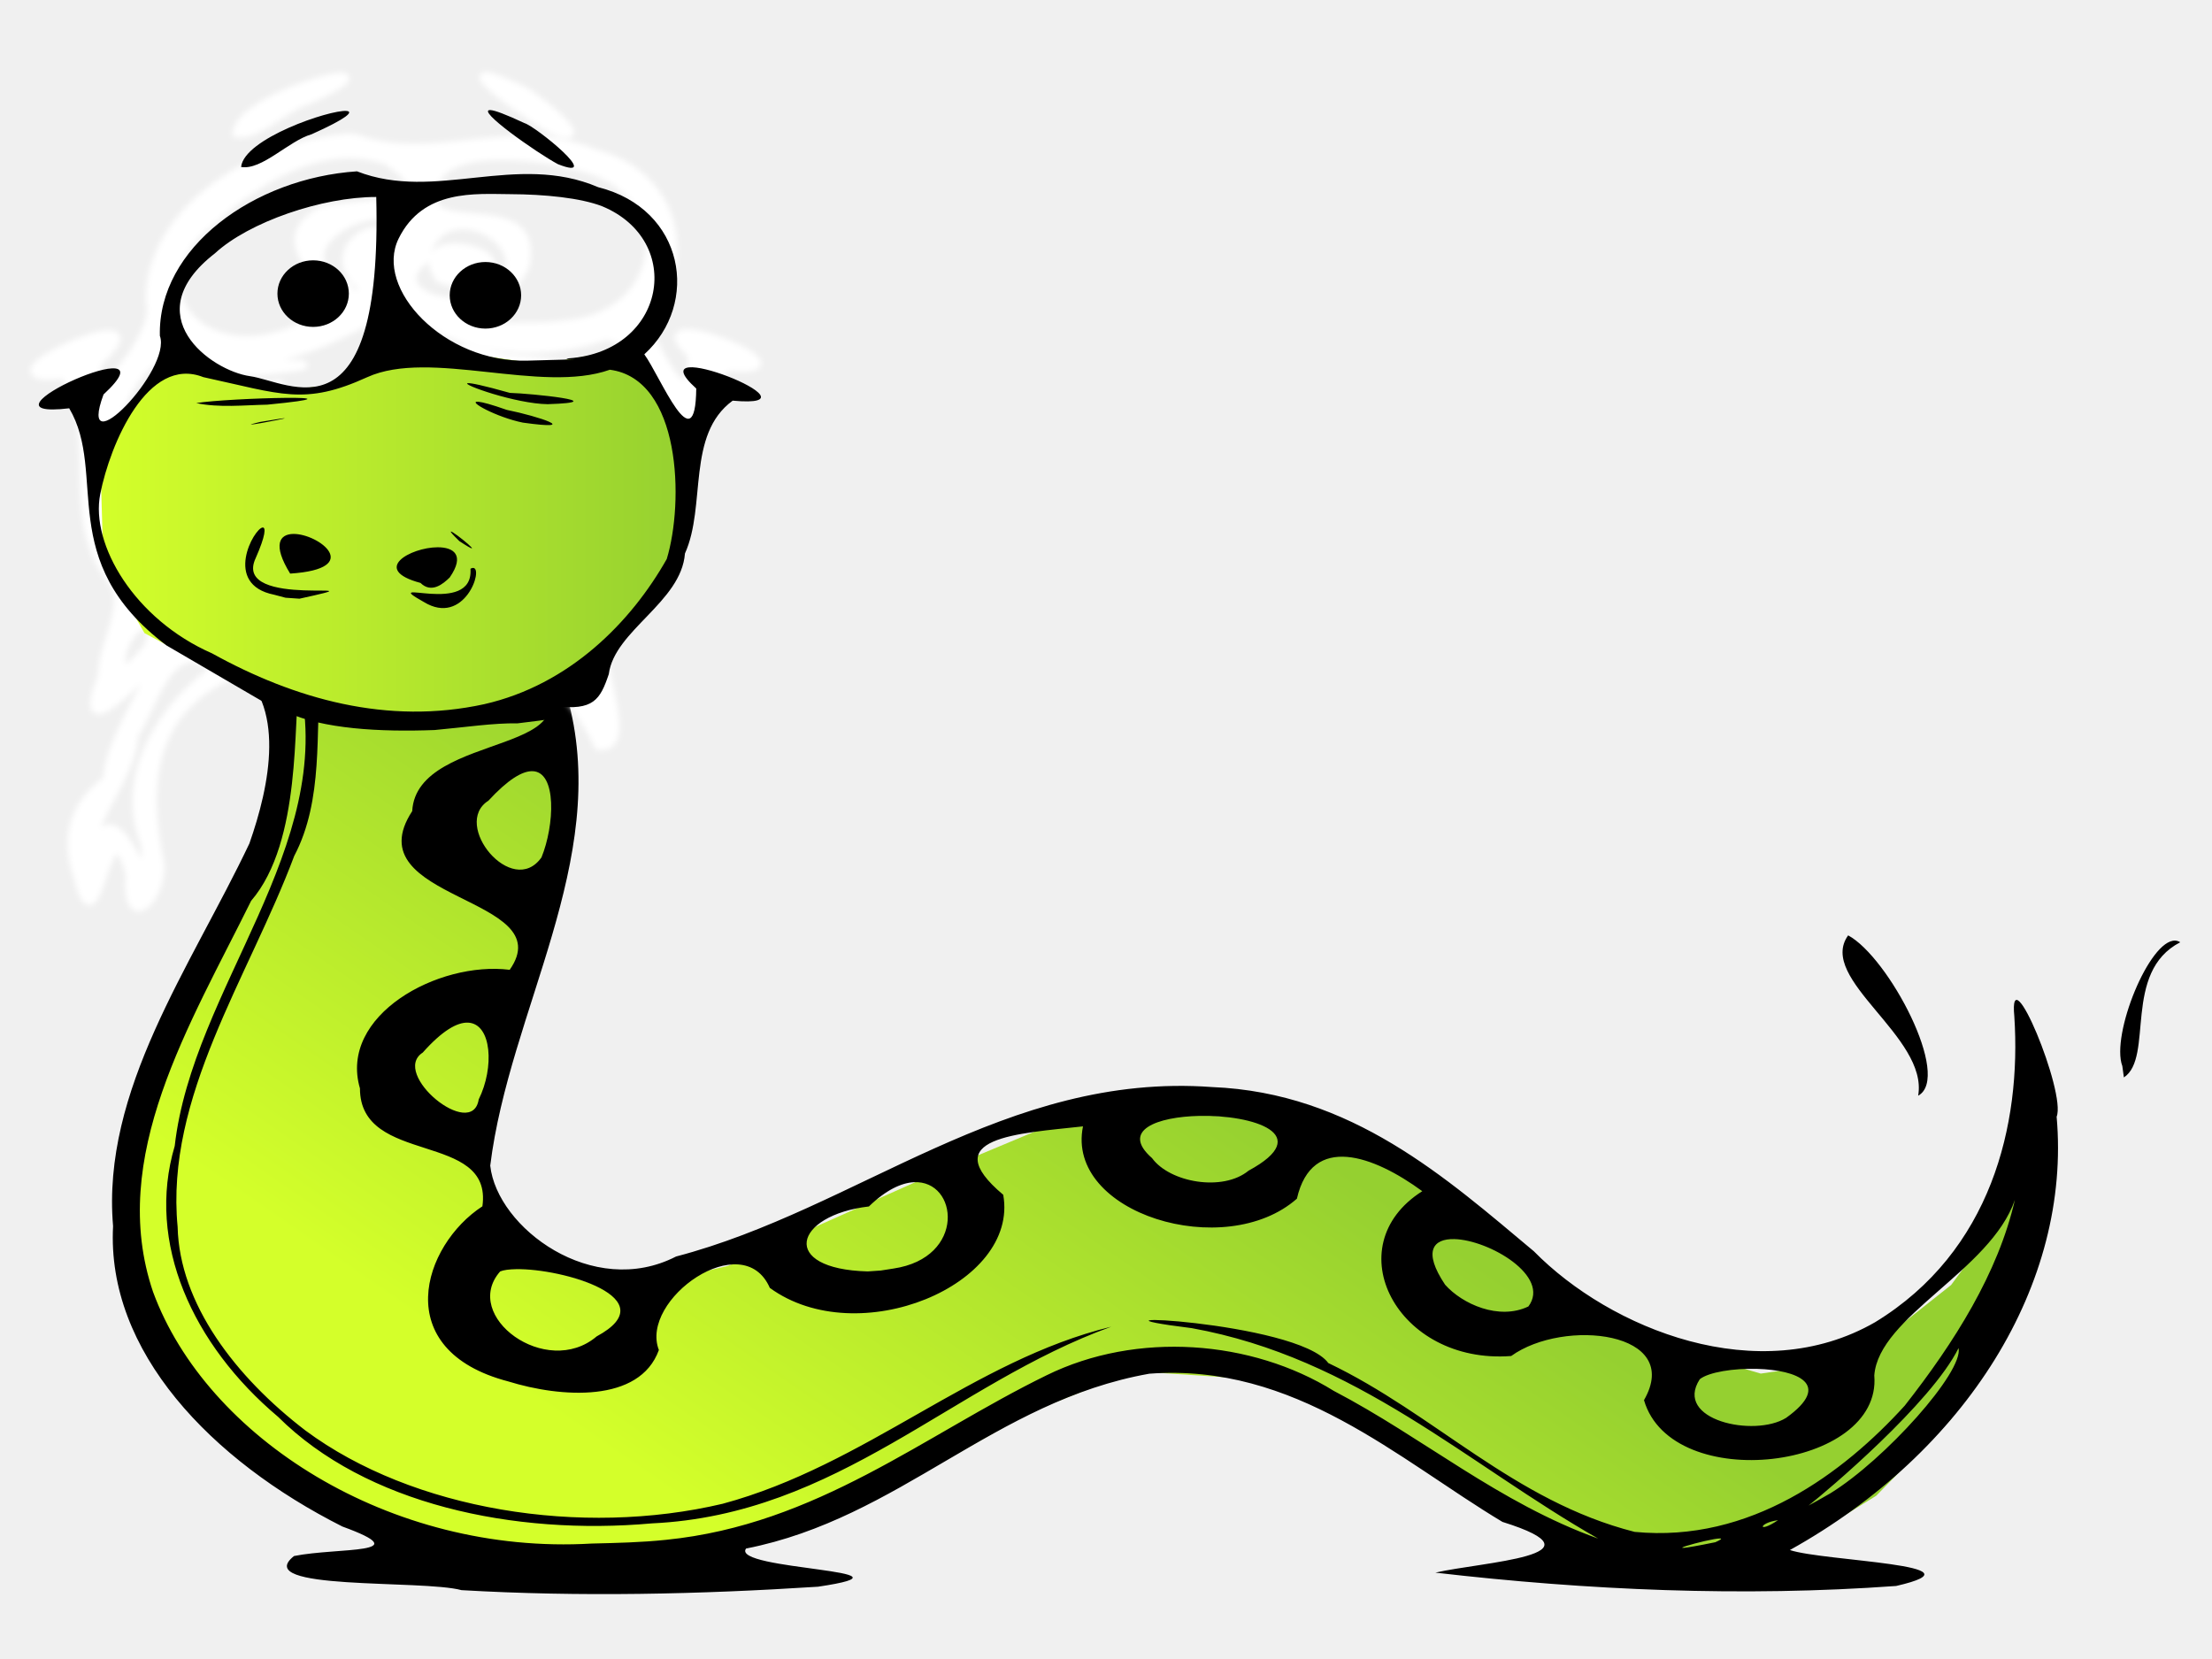
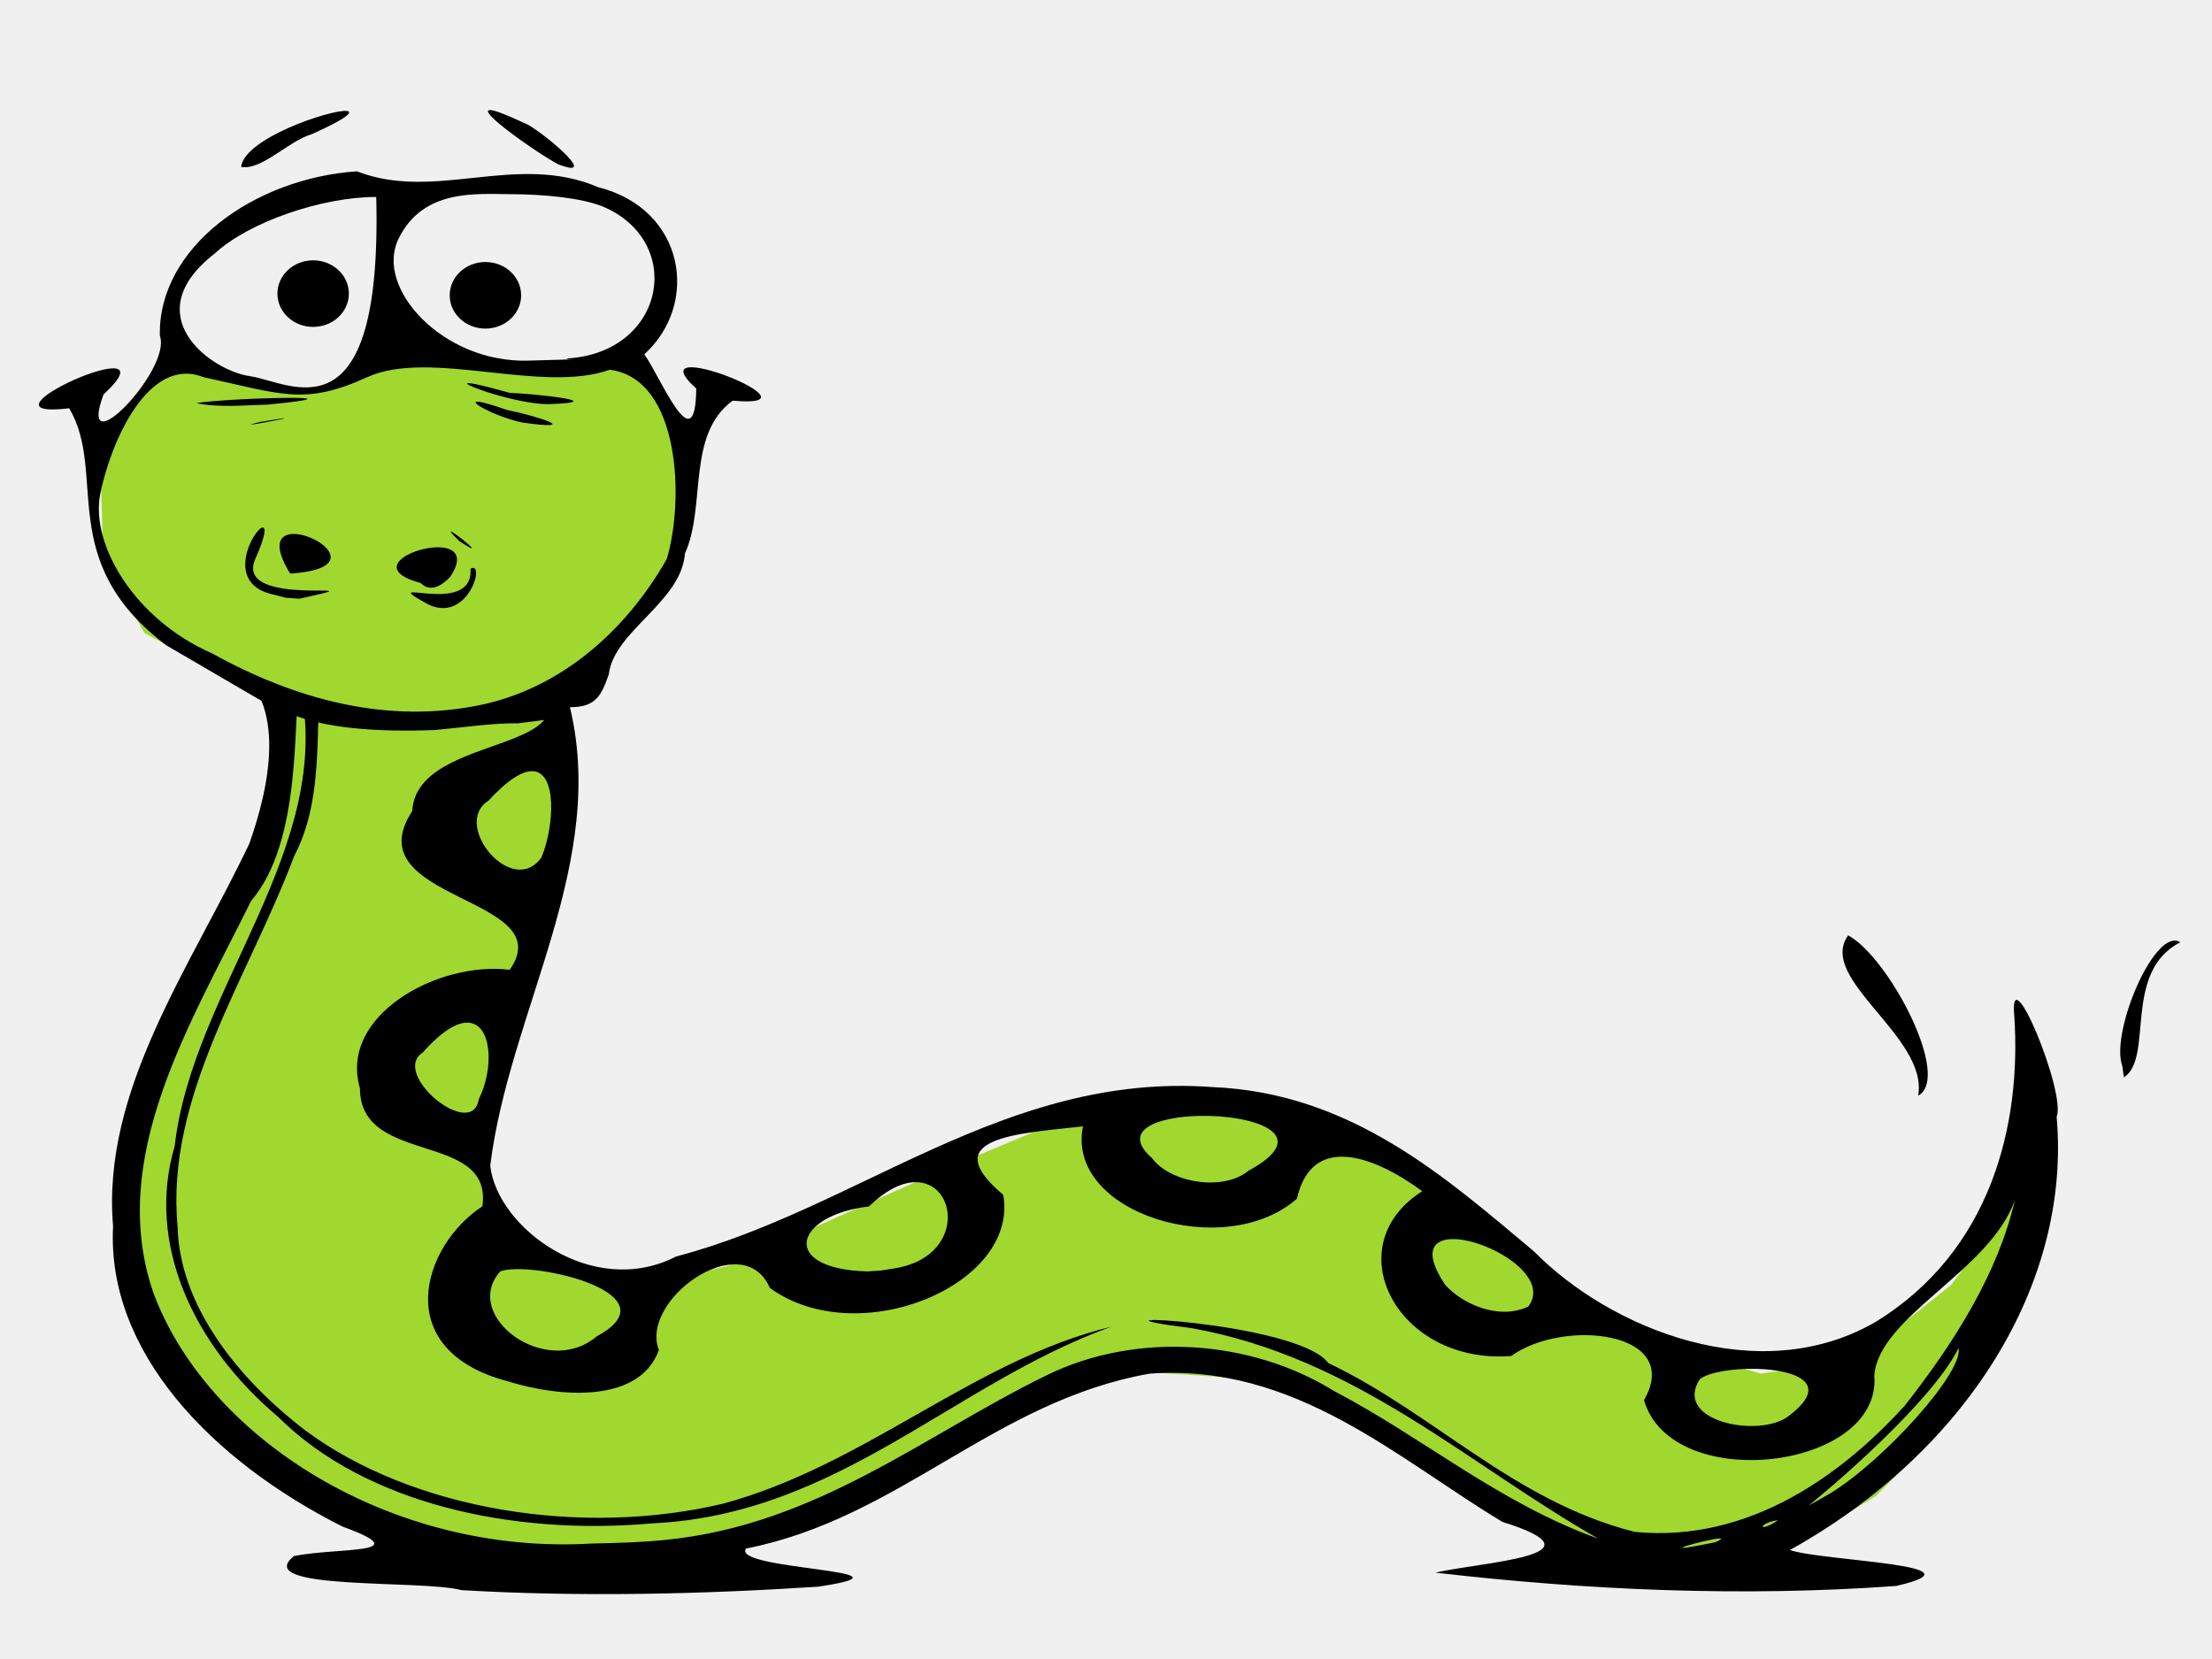
<svg xmlns="http://www.w3.org/2000/svg" xmlns:xlink="http://www.w3.org/1999/xlink" width="320" height="240" version="1.1" id="svg23">
  <defs id="defs9">
    <filter id="filter5883">
      <feGaussianBlur id="feGaussianBlur5885" stdDeviation="0.794" />
    </filter>
    <linearGradient id="linearGradient3378">
      <stop id="stop3380" stop-color="#d4ff2a" offset="0" />
      <stop id="stop3382" stop-color="#95d030" offset="1" />
    </linearGradient>
    <linearGradient id="linearGradient5606" y2="194.179" xlink:href="#linearGradient3378" x2="164.221" y1="194.179" x1="25.29" gradientTransform="scale(1.209194,0.8269968)" gradientUnits="userSpaceOnUse" />
    <linearGradient id="linearGradient3554" y2="448.44" xlink:href="#linearGradient3378" x2="229.673" y1="552.781" x1="78.971" gradientTransform="scale(1.445839,0.6916399)" gradientUnits="userSpaceOnUse" />
  </defs>
  <g id="g3550" transform="matrix(0.5137208,0,0,0.5137208,-1.620517,-7.744256)">
-     <path id="path3425" d="m 83.431,203.6 0.879,29.001 -7.029,28.326 -28.115,53.955 -9.665,37.094 2.636,29.675 20.208,32.373 35.143,28.326 50.079,14.163 50.08,-1.349 51.837,-17.535 43.929,-24.954 28.993,-11.466 40.415,2.698 30.751,15.512 39.536,26.303 30.75,12.14 31.629,0.674 36.022,-22.256 21.086,-21.582 19.329,-39.792 6.15,-32.373 -25.479,34.396 -26.358,20.908 -27.236,4.047 -43.929,-12.814 -28.115,-22.931 -29.872,-22.931 -36.901,-12.814 -36.901,-2.698 -27.236,5.396 -28.993,12.14 -58.865,26.303 -31.629,7.419 -28.993,-10.116 -9.664,-27.652 15.815,-50.583 9.665,-35.071 -0.879,-31.699 -1.757,-12.14 -6.15,-10.791 -41.294,4.047 -29.872,-1.349 z" style="fill:url(#linearGradient3554);fill-rule:evenodd" />
-     <path id="path3429" d="m 158.11,200.16 c -19.956,1.76 -40.277,5.995 -63.533,5.269 19.154,1.754 42.922,-4.305 56.943,-2.276 24.748,25.139 -31.006,17.118 -32.288,40.34 -16.612,25.372 42.08,23.865 27.456,44.682 -20.162,-2.51 -48.184,12.828 -42.172,33.385 0.01,21.946 37.494,11.882 34.484,33.216 -16.822,10.935 -26.396,40.512 7.303,49.318 14.739,4.566 36.963,6.16 42.392,-8.852 -5.521,-14.174 23.655,-34.888 31.245,-17.493 24.803,18.06 70.26,-0.793 65.729,-26.219 -19.287,-16.207 4.234,-17.258 22.459,-19.264 -5.005,24.549 40.022,38.186 60.238,20.36 4.229,-18.556 21.684,-12.104 35.308,-2.108 -24.451,15.5 -7.104,48.876 25.04,46.41 14.831,-10.7 48.52,-6.923 37.395,12.435 7.786,26.779 67.094,19.617 64.851,-6.955 1.215,-16.62 32.752,-29.505 39.591,-49.445 -4.715,20.597 -17.022,40.118 -31.025,57.96 -17.191,18.904 -43.466,38.707 -76.053,35.534 -34.098,-8.667 -56.288,-33.248 -86.266,-47.548 -8.693,-11.9 -78.039,-14.729 -38.438,-9.822 46.295,8.351 77.722,38.368 114.44,59.266 -28.072,-10.104 -49.23,-28.421 -74.46,-41.604 -23.088,-14.356 -55.467,-16.882 -80.885,-4.384 -34.455,16.831 -64.601,42.052 -107.13,46.326 -6.954,0.733 -13.97,0.886 -20.976,1.054 -56.916,3.332 -108.47,-29.96 -123.5,-70.858 -12.871,-37.935 10.423,-75.345 27.621,-110.14 14.445,-16.793 11.681,-51.084 13.618,-61.29 10.474,46.062 -30.088,85.802 -35.144,130.34 -8.096,27.254 5.031,55.962 29.103,76.254 24.674,24.58 66.304,33.5 105.27,30.012 52.462,-2.431 84.641,-39.217 129.37,-55.388 -38.991,9.472 -69.081,38.996 -109.44,49.866 -39.799,9.398 -87.216,1.801 -117.46,-20.612 -19.711,-15.084 -35.502,-35.702 -36.022,-57.37 -3.527,-36.657 19.933,-70.101 32.837,-104.45 8.369,-15.883 5.893,-35.213 7.413,-50.709 -7.773,-0.297 -15.909,-1.167 -24.436,-2.866 15.112,10.523 10.04,34.027 4.393,50.077 -16.541,34.843 -41.657,69.385 -38.383,107.74 -1.9,35.28 27.625,65.968 64.576,84.6 21.737,7.913 -1.243,5.825 -13.618,8.304 -12.366,9.841 35.999,6.583 47.169,9.611 33.399,1.935 67.029,1.178 100.38,-0.969 31.819,-4.724 -24.638,-4.62 -20.262,-10.749 43.322,-8.517 69.85,-41.486 113.56,-49.234 41.051,-3.069 70.058,24.104 99.445,41.731 30.444,9.531 -5.992,11.276 -18.89,14.29 42.907,4.972 86.499,6.885 129.76,3.752 26.343,-6.045 -20.528,-6.936 -29.927,-10.117 49.667,-27.621 79.282,-74.974 75.119,-122.03 2.744,-6.739 -13.642,-46.205 -11.916,-28.242 2.013,30.553 -6.51,66.17 -39.207,86.117 -32.767,18.858 -74.514,1.965 -96.096,-19.98 -24.66,-20.612 -51.324,-44.653 -90.604,-46.241 -58.292,-4.267 -99.645,34.279 -150.95,47.717 -23.445,12.052 -50.428,-8.084 -52.331,-25.586 5.411,-43.784 33.624,-85.667 22.129,-130.38 l -5.217,-12.772 z m -5.107,32.078 c 7.094,0.037 6.267,15.422 2.636,24.28 -8.226,11.639 -25.449,-9.311 -14.936,-15.976 5.524,-5.992 9.524,-8.319 12.3,-8.304 z m 370.6,46.241 c -8.878,12.299 22.63,28.535 19.713,45.145 9.528,-5.186 -8.336,-39.018 -19.713,-45.145 z m 92.142,1.475 c -7.294,-0.416 -18.209,26.579 -14.936,35.324 l 0.439,3.204 c 8.549,-5.615 -0.508,-29.612 15.869,-38.064 -0.449,-0.285 -0.887,-0.436 -1.373,-0.464 z m -480.75,23.1 c 6.651,0.342 7.409,12.674 2.965,21.624 -1.861,11.696 -24.95,-7.254 -15.76,-13.194 5.532,-6.233 9.771,-8.586 12.794,-8.431 z m 205.92,26.261 c 15.217,-0.315 32.66,5.226 13.838,15.428 -7.259,5.969 -22.163,3.348 -27.181,-3.541 -8.97,-7.851 1.508,-11.642 13.344,-11.887 z m -80.446,18.674 c 12.517,-0.692 14.87,21.289 -5.766,24.322 l -3.514,0.548 -3.679,0.253 c -25.086,-0.662 -20.81,-15.824 0.33,-18.294 4.819,-4.655 9.125,-6.635 12.63,-6.829 z m 152.22,16.018 c 9.793,0.235 27.253,10.454 20.866,18.969 -8.278,3.979 -18.612,-0.675 -23.447,-6.112 -6.404,-9.543 -3.295,-12.997 2.581,-12.856 z m -264.24,8.473 c 13.118,-0.263 42.555,8.238 22.733,18.926 -14.155,12.027 -38.24,-5.714 -27.181,-18.294 1.015,-0.415 2.574,-0.595 4.448,-0.632 z m 406.24,22.214 c 1.446,6.692 -20.697,31.397 -36.077,40.888 l -3.405,1.939 -2.746,1.518 c 4.944,-3.866 34.575,-28.827 42.227,-44.344 z m -56.669,5.859 c 11.153,0.334 21.347,4.291 8.127,13.784 -8.936,5.596 -31.796,0.633 -24.326,-10.875 2.486,-1.981 9.507,-3.109 16.199,-2.909 z m 5.821,42.616 c -5.836,3.935 -5.586,0.728 0,0 z m -16.364,5.143 c 0.658,0.01 0.443,0.3 -1.263,1.054 -20.325,4.148 -1.588,-1.097 1.263,-1.054 z" />
+     <path id="path3425" d="m 83.431,203.6 0.879,29.001 -7.029,28.326 -28.115,53.955 -9.665,37.094 2.636,29.675 20.208,32.373 35.143,28.326 50.079,14.163 50.08,-1.349 51.837,-17.535 43.929,-24.954 28.993,-11.466 40.415,2.698 30.751,15.512 39.536,26.303 30.75,12.14 31.629,0.674 36.022,-22.256 21.086,-21.582 19.329,-39.792 6.15,-32.373 -25.479,34.396 -26.358,20.908 -27.236,4.047 -43.929,-12.814 -28.115,-22.931 -29.872,-22.931 -36.901,-12.814 -36.901,-2.698 -27.236,5.396 -28.993,12.14 -58.865,26.303 -31.629,7.419 -28.993,-10.116 -9.664,-27.652 15.815,-50.583 9.665,-35.071 -0.879,-31.699 -1.757,-12.14 -6.15,-10.791 -41.294,4.047 -29.872,-1.349 z" style="fill:#a0d82f;fill-rule:evenodd;fill-opacity:1" />
  </g>
  <circle id="svg_3" cy="-332.109" cx="-510.005" r="0" style="stroke-width:0.482" />
+   <path style="stroke-width:0.514" id="path3429" d="m 79.604,95.082 c -10.252,0.904 -20.691,3.08 -32.638,2.707 9.84,0.901 22.05,-2.211 29.253,-1.169 12.714,12.914 -15.928,8.794 -16.587,20.723 -8.534,13.034 21.617,12.26 14.105,22.954 -10.358,-1.29 -24.753,6.59 -21.665,17.151 0.005,11.274 19.261,6.104 17.715,17.064 -8.642,5.618 -13.56,20.812 3.752,25.336 7.572,2.346 18.989,3.165 21.778,-4.547 -2.836,-7.281 12.152,-17.923 16.051,-8.987 12.742,9.278 36.094,-0.407 33.766,-13.469 -9.908,-8.326 2.175,-8.866 11.538,-9.896 -2.571,12.611 20.56,19.617 30.946,10.459 2.173,-9.533 11.14,-6.218 18.138,-1.083 -12.561,7.963 -3.65,25.109 12.864,23.842 7.619,-5.497 24.926,-3.556 19.211,6.388 4,13.757 34.468,10.078 33.315,-3.573 0.624,-8.538 16.825,-15.157 20.339,-25.401 -2.422,10.581 -8.745,20.609 -15.938,29.775 -8.831,9.711 -22.329,19.885 -39.07,18.255 -17.517,-4.453 -28.916,-17.08 -44.317,-24.426 -4.466,-6.113 -40.09,-7.567 -19.746,-5.046 23.783,4.29 39.927,19.71 58.79,30.446 -14.421,-5.191 -25.29,-14.6 -38.252,-21.373 -11.861,-7.375 -28.495,-8.673 -41.552,-2.252 -17.7,8.646 -33.187,21.603 -55.035,23.799 -3.572,0.377 -7.177,0.455 -10.776,0.541 -29.239,1.712 -55.723,-15.391 -63.445,-36.401 -6.612,-19.488 5.355,-38.706 14.189,-56.581 7.421,-8.627 6.001,-26.243 6.996,-31.486 5.381,23.663 -15.457,44.078 -18.054,66.958 -4.159,14.001 2.584,28.749 14.951,39.173 12.676,12.627 34.062,17.21 54.079,15.418 26.951,-1.249 43.482,-20.147 66.46,-28.454 -20.03,4.866 -35.488,20.033 -56.222,25.617 -20.446,4.828 -44.805,0.925 -60.342,-10.589 -10.126,-7.749 -18.238,-18.341 -18.505,-29.472 -1.812,-18.831 10.24,-36.012 16.869,-53.658 4.3,-8.159 3.027,-18.09 3.808,-26.05 -3.993,-0.152 -8.173,-0.6 -12.553,-1.473 7.763,5.406 5.158,17.48 2.257,25.726 -8.497,17.9 -21.4,35.645 -19.718,55.348 -0.976,18.124 14.192,33.889 33.174,43.461 11.167,4.065 -0.639,2.992 -6.996,4.266 -6.353,5.055 18.493,3.382 24.232,4.937 17.158,0.994 34.434,0.605 51.567,-0.498 16.346,-2.427 -12.657,-2.373 -10.409,-5.522 22.255,-4.375 35.883,-21.312 58.338,-25.293 21.089,-1.576 35.99,12.383 51.087,21.438 15.64,4.896 -3.078,5.793 -9.704,7.341 22.042,2.554 44.436,3.537 66.66,1.927 13.533,-3.105 -10.546,-3.563 -15.374,-5.197 25.515,-14.189 40.729,-38.516 38.59,-62.689 1.41,-3.462 -7.008,-23.736 -6.122,-14.508 1.034,15.696 -3.344,33.993 -20.141,44.24 -16.833,9.688 -38.279,1.009 -49.367,-10.264 -12.668,-10.589 -26.366,-22.939 -46.545,-23.755 -29.946,-2.192 -51.19,17.61 -77.546,24.513 -12.044,6.191 -25.906,-4.153 -26.884,-13.144 2.78,-22.493 17.273,-44.009 11.368,-66.979 l -2.68,-6.561 z m -2.623,16.479 c 3.644,0.019 3.22,7.923 1.354,12.473 -4.226,5.979 -13.074,-4.783 -7.673,-8.207 2.838,-3.078 4.893,-4.273 6.319,-4.266 z m 190.385,23.755 c -4.561,6.318 11.626,14.659 10.127,23.192 4.895,-2.664 -4.282,-20.044 -10.127,-23.192 z m 47.335,0.758 c -3.747,-0.214 -9.354,13.654 -7.673,18.147 l 0.226,1.646 c 4.392,-2.885 -0.261,-15.212 8.152,-19.554 -0.231,-0.146 -0.455,-0.224 -0.705,-0.238 z M 67.729,147.941 c 3.417,0.175 3.806,6.511 1.523,11.109 -0.956,6.008 -12.817,-3.726 -8.096,-6.778 2.842,-3.202 5.02,-4.411 6.573,-4.331 z M 173.515,161.432 c 7.817,-0.162 16.778,2.684 7.109,7.926 -3.729,3.066 -11.386,1.72 -13.963,-1.819 -4.608,-4.033 0.775,-5.981 6.855,-6.107 z m -41.327,9.593 c 6.43,-0.356 7.639,10.937 -2.962,12.495 l -1.805,0.282 -1.89,0.13 c -12.887,-0.34 -10.691,-8.129 0.169,-9.398 2.476,-2.391 4.688,-3.408 6.488,-3.508 z m 78.199,8.229 c 5.031,0.121 14,5.37 10.719,9.745 -4.253,2.044 -9.561,-0.347 -12.045,-3.14 -3.29,-4.902 -1.693,-6.677 1.326,-6.604 z M 74.641,183.606 c 6.739,-0.135 21.861,4.232 11.678,9.723 -7.272,6.179 -19.645,-2.935 -13.963,-9.398 0.521,-0.213 1.322,-0.306 2.285,-0.325 z m 208.694,11.412 c 0.743,3.438 -10.632,16.129 -18.534,21.005 l -1.749,0.996 -1.41,0.78 c 2.54,-1.986 17.762,-14.809 21.693,-22.78 z m -29.112,3.01 c 5.73,0.172 10.966,2.204 4.175,7.081 -4.59,2.875 -16.334,0.325 -12.497,-5.587 1.277,-1.018 4.884,-1.597 8.322,-1.494 z m 2.99,21.893 c -2.998,2.021 -2.87,0.374 0,0 z m -8.407,2.642 c 0.338,0.005 0.227,0.154 -0.649,0.541 -10.441,2.131 -0.816,-0.564 0.649,-0.541 z" />
  <g id="svg_1" transform="matrix(0.5137208,0,0,0.5137208,-1.620517,-7.744256)">
-     <path id="path5613" d="m 140.1,36.542 c -4.414,-0.272 12.893,11.967 18.988,15.231 13.133,5.149 -6.216,-10.633 -9.452,-11.577 -5.368,-2.505 -8.301,-3.578 -9.537,-3.654 z m -40.562,0.239 c -4.661,-0.358 -28.855,7.782 -29.669,15.778 5.863,0.997 13.401,-7.372 19.878,-9.221 9.984,-4.471 11.91,-6.394 9.791,-6.557 z m 2.967,17.007 c -29.012,1.919 -57.682,21.492 -57.092,46.308 3.487,9.515 -22.056,37.466 -14.284,16.529 21.623,-19.989 -39.96,7.474 -9.664,3.893 10.917,18.518 -1.131,41.306 13.944,58.807 3.649,7.668 -3.62,17.698 -3.433,26.125 -7.992,19.792 7.729,3.912 14.58,-3.518 2.272,-0.683 -13.671,22.931 -13.012,32.648 -10.192,7.37 -12.1,16.998 -8.392,27.525 5.632,23.719 8.069,-25.123 14.623,-0.82 -1.45,16.658 8.623,7.657 8.519,-2.459 -4.187,-19.796 -4.818,-43.003 20.641,-54.128 5.578,-0.262 10.067,0.321 13.69,1.537 l 0.085,-0.171 c 10.172,4.762 26.304,5.635 41.664,5.054 8.416,-0.766 16.724,-2.014 23.312,-1.878 4.373,-0.514 8.173,-1.019 11.147,-1.468 v 0.034 c 1.767,-1.057 10.005,10.674 12.843,17.246 10.813,1.313 -0.711,-22.418 1.738,-29.677 1.554,-12.267 20.399,-20.23 21.447,-33.98 6.054,-13.403 0.341,-33.435 13.436,-43.029 28.014,2.568 -28.233,-19.659 -10.257,-3.415 -0.217,21.355 -10.122,-3.477 -14.623,-9.63 15.733,-14.311 11.411,-40.919 -12.97,-47.059 -23.137,-9.904 -45.842,4.148 -67.943,-4.474 z m -0.89,4.679 c 3.513,0.007 7.086,0.591 10.596,1.878 18.768,12.733 -4.73,11.622 -18.014,13.899 -23.539,12.154 23.177,29.557 -6.019,32.784 -27.895,13.657 -48.576,-11.758 -26.067,-29.198 9.563,-8.822 24.278,-19.394 39.503,-19.363 z m 43.232,0.478 c 9.698,0.038 20.589,2.312 26.702,4.679 23.349,9.68 17.978,40.866 -9.409,42.824 -3.818,0.576 -7.701,0.687 -11.571,0.649 -29.385,1.196 1.061,-8.49 0.763,-19.5 2.056,-18.903 -31.395,-4.313 -26.067,-19.944 1.381,-6.541 9.884,-8.747 19.582,-8.708 z m -35.476,16.734 c 4.695,-0.213 8.372,1.844 7.545,7.615 -9.074,-9.586 -24.179,4.268 -10.935,13.045 1.276,2.605 -6.416,1.579 -5.129,-0.581 -17.037,-8.012 -1.809,-19.612 8.519,-20.08 z m 24.159,2.766 c 10.316,0.07 21.468,13.099 4.577,19.807 -8.235,5.043 -26.482,-1.466 -15.428,-10.074 1.644,-7.126 6.162,-9.764 10.85,-9.733 z m -2.797,6.386 c -4.507,0.165 -7.883,2.491 -3.815,8.606 l 2.755,0.922 3.603,0.068 c 15.591,-4.142 4.969,-9.871 -2.543,-9.596 z m -14.708,14.855 c 13.372,14.092 38.312,16.857 57.686,9.972 20.062,2.622 20.91,37.288 16.021,53.309 -10.016,17.715 -27.326,35.403 -51.413,40.878 -27.206,5.939 -58.058,2.079 -81.379,-10.826 -21.77,-9.525 -26.122,-30.191 -26.745,-48.323 5.945,-10.371 11.038,-35 26.66,-28.823 22.014,4.769 42.659,-5.587 59.169,-16.187 z m 17.674,13.763 c -2.008,0.277 13.521,5.8 22.506,5.908 19.114,-0.609 -4.903,-3.039 -10.639,-3.176 -7.612,-2.144 -11.082,-2.84 -11.868,-2.732 z m -51.37,4.132 c -7.746,0.078 -20.511,0.71 -25.092,1.468 6.535,1.364 13.362,0.575 20.006,0.444 15.549,-1.519 12.832,-1.991 5.086,-1.912 z m 54.38,1.093 c -3.473,-0.323 5.086,4.379 12.504,5.874 16.777,2.346 4.553,-1.745 -4.535,-3.586 -4.318,-1.525 -6.811,-2.18 -7.968,-2.288 z m -54.549,4.644 c -0.082,-0.05 -1.932,0.201 -7.036,1.059 -8.401,2.027 7.281,-0.908 7.036,-1.059 z m -6.231,30.77 c -2.394,0.217 -11.283,16.022 3.221,18.919 l 3.221,0.854 3.942,0.273 c 26.583,-5.856 -19.331,3.394 -12.334,-11.44 2.829,-6.4 2.886,-8.691 1.95,-8.606 z m 53.023,1.127 c -0.196,0.037 0.367,0.756 2.374,2.698 8.929,5.889 -1.673,-2.829 -2.374,-2.698 z m -44.419,0.683 c -3.759,0.07 -5.944,2.912 -0.848,11.167 20.948,-1.372 8.023,-11.301 0.848,-11.167 z m 40.647,3.756 c -7.595,0.041 -18.86,6.287 -4.79,10.04 3.096,3.047 6.395,0.259 8.223,-1.537 4.372,-6.316 1.124,-8.528 -3.433,-8.503 z m 10.003,5.806 c -0.209,4.4e-4 -0.433,0.079 -0.721,0.239 0.988,13.781 -26.419,1.903 -13.139,9.357 11.392,6.995 16.992,-9.603 13.86,-9.596 z m -91.085,25.305 c 1.549,-0.112 2.355,1.69 0.89,6.557 -2.259,2.427 -4.374,4.97 -7.121,7.069 -2.355,-6.21 3.274,-13.412 6.231,-13.626 z m 119.19,6.557 c 0.802,0.02 2.294,1.294 4.79,4.542 l 0.975,4.371 c 0.503,14.217 -9.238,-8.999 -5.764,-8.913 z m -105.83,3.074 c 1.905,0.054 3.998,0.999 6.358,3.176 -15.312,10.533 -27.458,30.619 -19.709,49.245 1.841,23.086 -7.553,-20.085 -15.301,2.322 -0.592,-9.021 11.561,-21.59 12.037,-33.023 3.947,-5.487 8.36,-21.954 16.615,-21.72 z" style="fill:#ffffff;stroke:#ffffff;stroke-width:2.4;filter:url(#filter5883)" />
-     <path id="path2407" d="m 52.573,114.53 -21.314,24.198 0.969,34.346 11.626,20.295 31.97,17.173 51.346,7.025 30.033,-7.806 25.189,-19.514 12.594,-17.173 2.906,-31.223 -10.657,-21.076 -9.688,-7.025 -22.282,3.903 -21.313,-3.122 -17.438,-10.928 c -7.511,12.417 -15.81,22.291 -31.604,20.407 l -18.774,-2.453 -13.563,-7.025 z" style="fill:url(#linearGradient5606);fill-rule:evenodd" />
+     <path id="path2407" d="m 52.573,114.53 -21.314,24.198 0.969,34.346 11.626,20.295 31.97,17.173 51.346,7.025 30.033,-7.806 25.189,-19.514 12.594,-17.173 2.906,-31.223 -10.657,-21.076 -9.688,-7.025 -22.282,3.903 -21.313,-3.122 -17.438,-10.928 c -7.511,12.417 -15.81,22.291 -31.604,20.407 l -18.774,-2.453 -13.563,-7.025 z" style="fill:#a0d82f;fill-rule:evenodd;fill-opacity:1" />
    <path id="path2200" d="m 141.28,46.077 c -4.415,-0.272 12.892,11.967 18.988,15.231 13.133,5.149 -6.216,-10.633 -9.452,-11.577 -5.368,-2.505 -8.301,-3.578 -9.536,-3.654 z m -40.562,0.239 c -4.661,-0.358 -28.856,7.782 -29.67,15.778 5.863,0.997 13.402,-7.372 19.878,-9.221 9.986,-4.471 11.91,-6.394 9.791,-6.557 z m 2.966,17.007 c -29.01,1.92 -56.103,21.492 -55.513,46.307 3.487,9.515 -23.635,37.466 -15.861,16.529 21.623,-19.989 -39.961,7.475 -9.664,3.894 10.916,18.518 -4.208,42.922 27.355,66.752 45.81,26.7 30.182,17.749 33.805,18.964 l 0.085,-0.17 c 10.172,4.762 26.304,5.635 41.664,5.054 8.416,-0.767 16.724,-2.015 23.311,-1.879 4.374,-0.514 8.173,-1.018 11.148,-1.468 v 0.034 c 1.767,-1.056 -3.406,-9.984 -0.57,-3.412 10.814,1.313 12.699,-1.761 15.15,-9.018 1.554,-12.267 20.399,-20.23 21.446,-33.98 6.054,-13.403 0.341,-33.435 13.436,-43.029 28.015,2.568 -28.234,-19.66 -10.257,-3.416 -0.218,21.356 -10.123,-3.477 -14.623,-9.63 15.733,-14.312 11.41,-40.92 -12.971,-47.06 -23.136,-9.904 -45.842,4.148 -67.943,-4.473 z m 5.421,7.221 c 1.783,69.882 -24.472,52.009 -35.525,50.469 -11.052,-1.54 -32.404,-17.16 -9.894,-34.602 9.563,-8.822 30.195,-15.898 45.419,-15.868 z m 37.71,-0.793 c 9.698,0.038 19.801,1.041 25.915,3.408 23.349,9.679 17.977,40.865 -9.41,42.824 -3.818,0.576 12.037,-0.039 -11.571,0.648 -23.608,0.688 -43.254,-20.317 -36.348,-34.358 6.906,-14.041 21.718,-12.561 31.415,-12.523 z m -40.26,51.547 c 17.693,-8.057 48.962,4.78 68.336,-2.105 20.063,2.623 20.91,37.288 16.02,53.309 -10.016,17.715 -27.325,35.403 -51.413,40.878 -27.205,5.939 -53.325,-1.416 -76.644,-14.322 -21.772,-9.524 -34.266,-30.64 -31.478,-44.826 2.788,-14.186 13.403,-39.132 29.026,-32.956 22.014,4.77 28.46,8.079 46.152,0.022 z m 28.324,1.686 c -2.007,0.277 13.521,5.799 22.507,5.909 19.114,-0.609 -4.904,-3.039 -10.639,-3.177 -7.611,-2.143 -11.082,-2.84 -11.868,-2.732 z m -51.37,4.133 c -7.745,0.078 -20.511,0.709 -25.091,1.468 6.535,1.364 13.362,0.575 20.006,0.444 15.549,-1.519 12.83,-1.991 5.085,-1.912 z m 54.38,1.092 c -3.474,-0.323 5.085,4.379 12.502,5.874 16.778,2.345 4.553,-1.744 -4.534,-3.586 -4.318,-1.524 -6.811,-2.18 -7.968,-2.288 z m -54.549,4.645 c -0.082,-0.051 -1.933,0.201 -7.037,1.059 -8.402,2.026 7.281,-0.909 7.037,-1.059 z m -6.231,30.769 c -2.395,0.217 -11.284,16.023 3.22,18.92 l 3.222,0.853 3.941,0.273 c 26.584,-5.857 -19.331,3.394 -12.333,-11.44 2.829,-6.399 2.886,-8.691 1.95,-8.606 z m 53.022,1.128 c -0.196,0.037 0.368,0.756 2.374,2.697 8.928,5.89 -1.674,-2.829 -2.374,-2.697 z m -44.418,0.683 c -3.758,0.07 -5.943,2.912 -0.847,11.168 20.948,-1.373 8.023,-11.301 0.847,-11.168 z m 40.648,3.756 c -7.595,0.041 -18.86,6.286 -4.79,10.04 3.095,3.047 6.395,0.259 8.223,-1.537 4.372,-6.316 1.123,-8.527 -3.433,-8.503 z m 10.001,5.806 c -0.208,0 -0.432,0.079 -0.72,0.239 0.988,13.781 -26.419,1.903 -13.14,9.358 11.393,6.994 16.992,-9.603 13.859,-9.597 z" />
    <g stroke-width="null" id="g20">
      <ellipse id="svg_7" cy="98.233" cx="139.85" rx="10.058" ry="9.375" />
      <ellipse id="svg_8" cy="97.757" cx="91.336" rx="10.058" ry="9.375" />
    </g>
  </g>
</svg>
